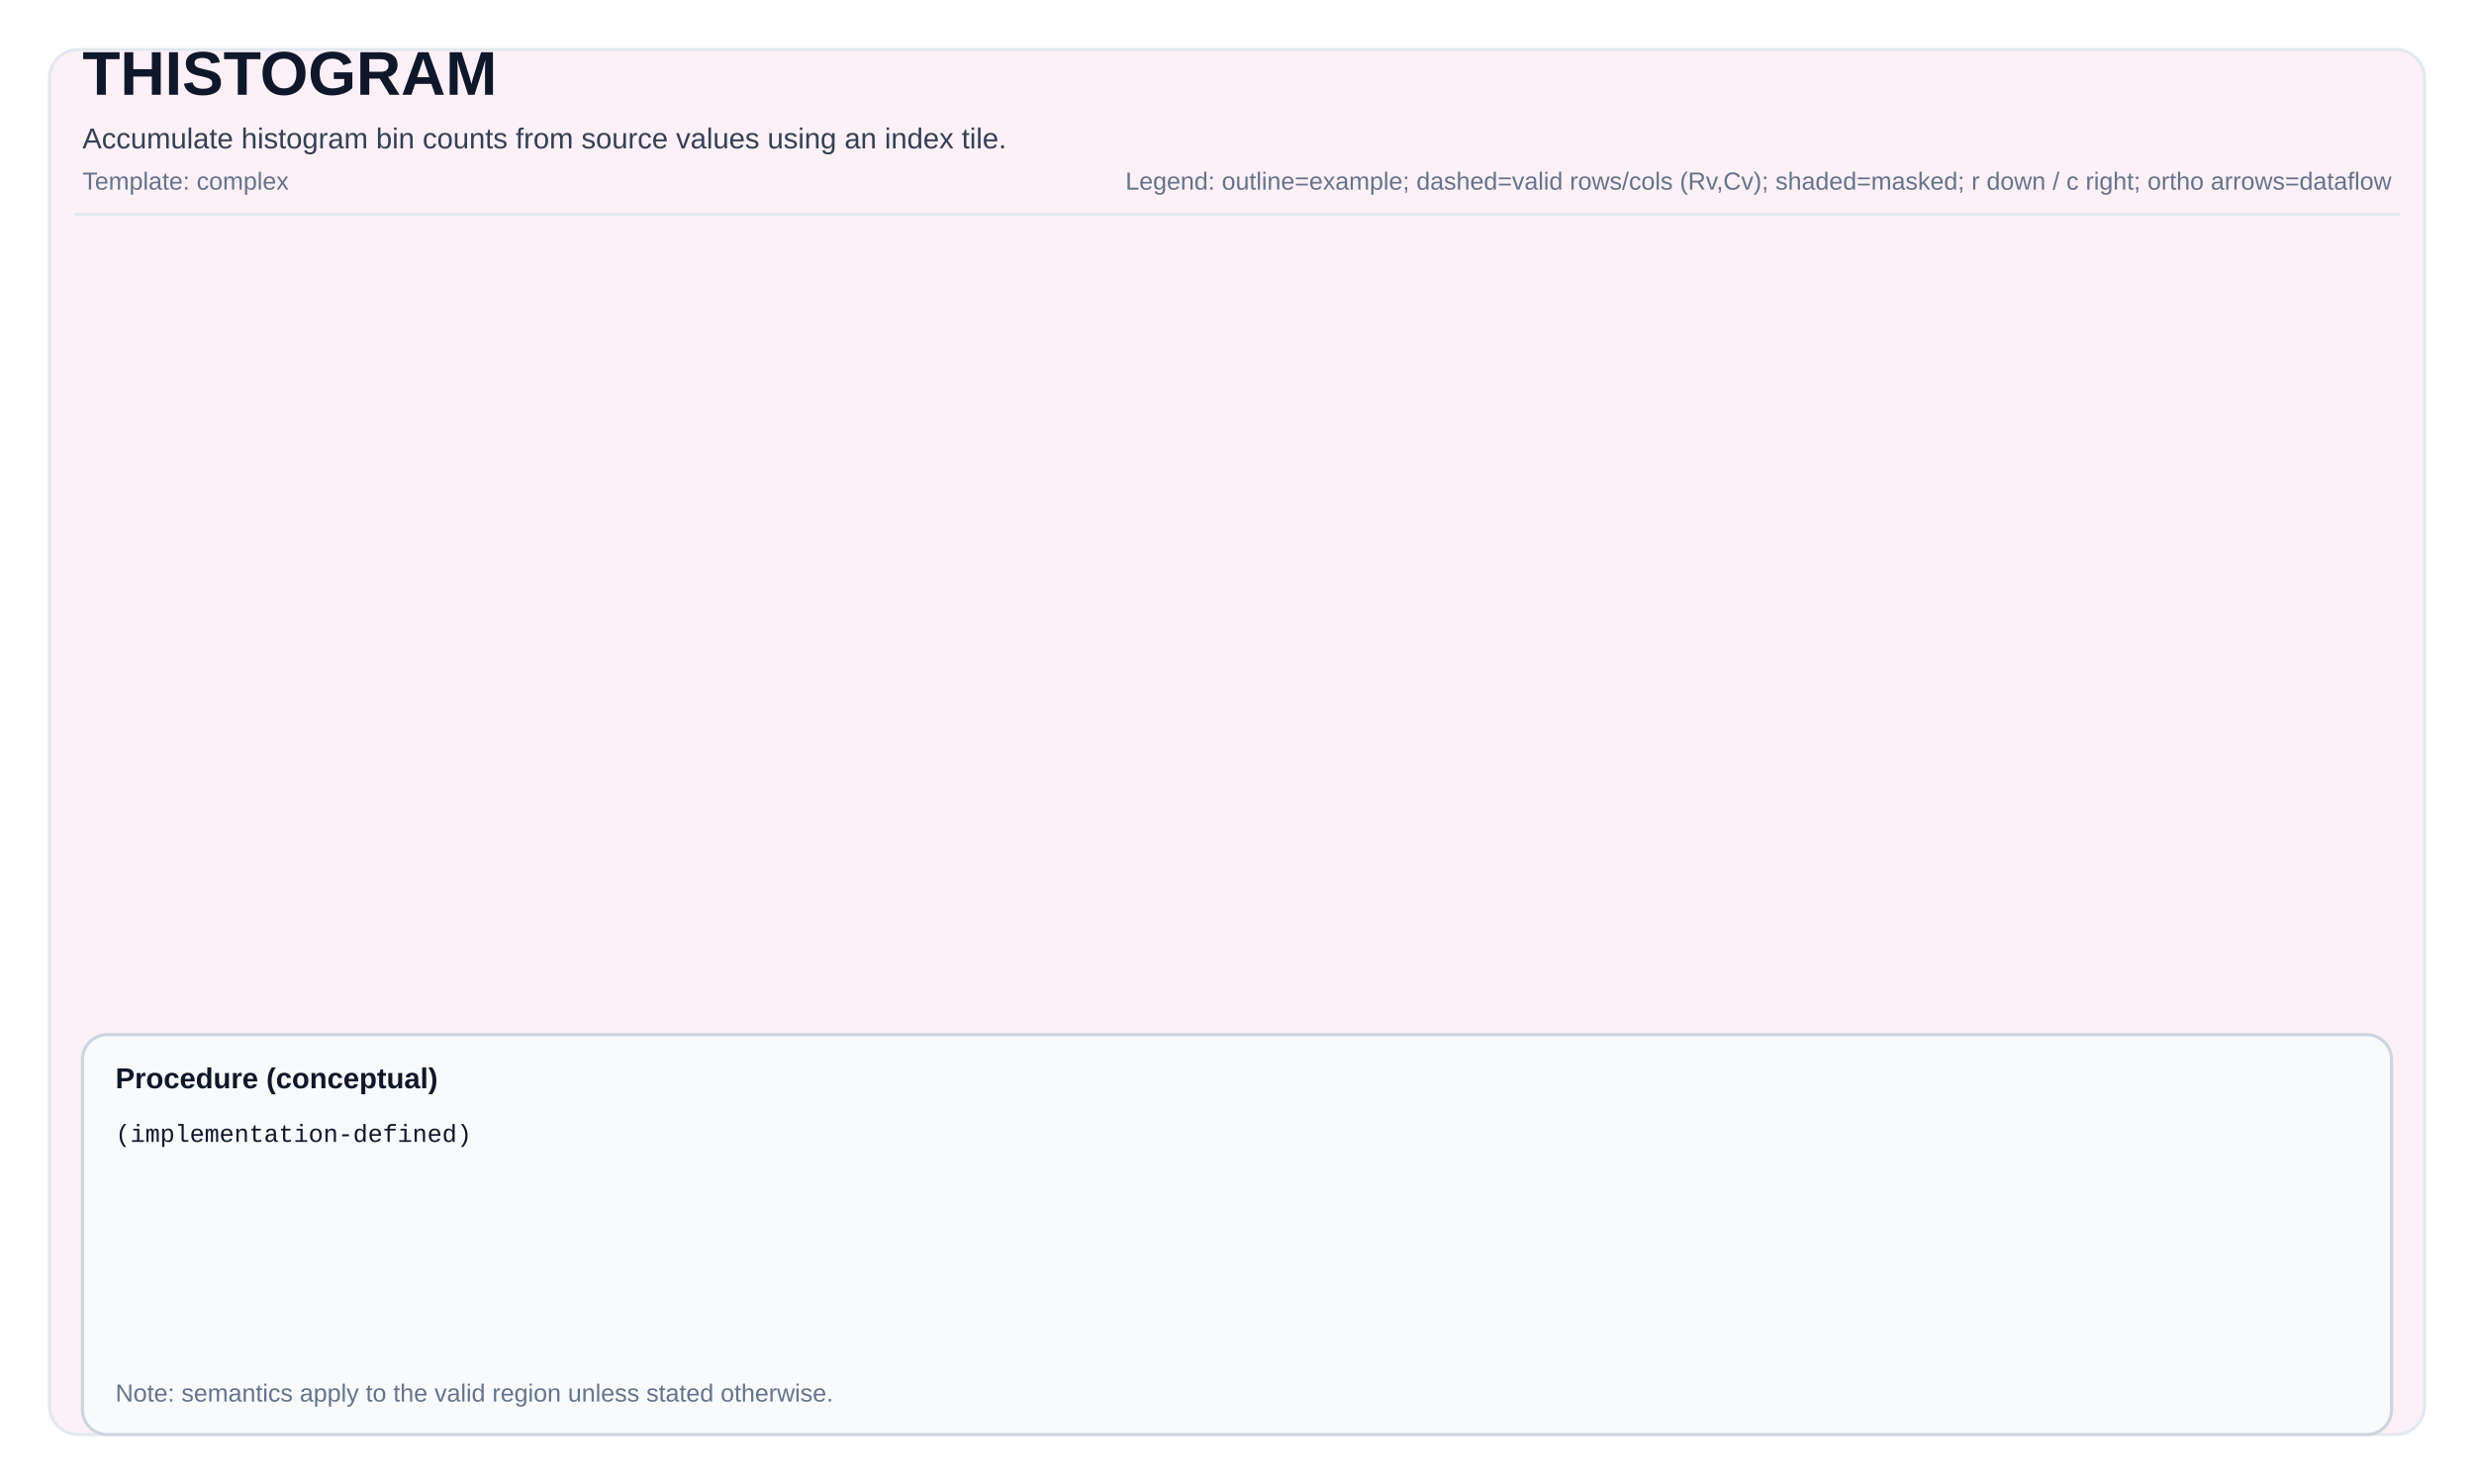
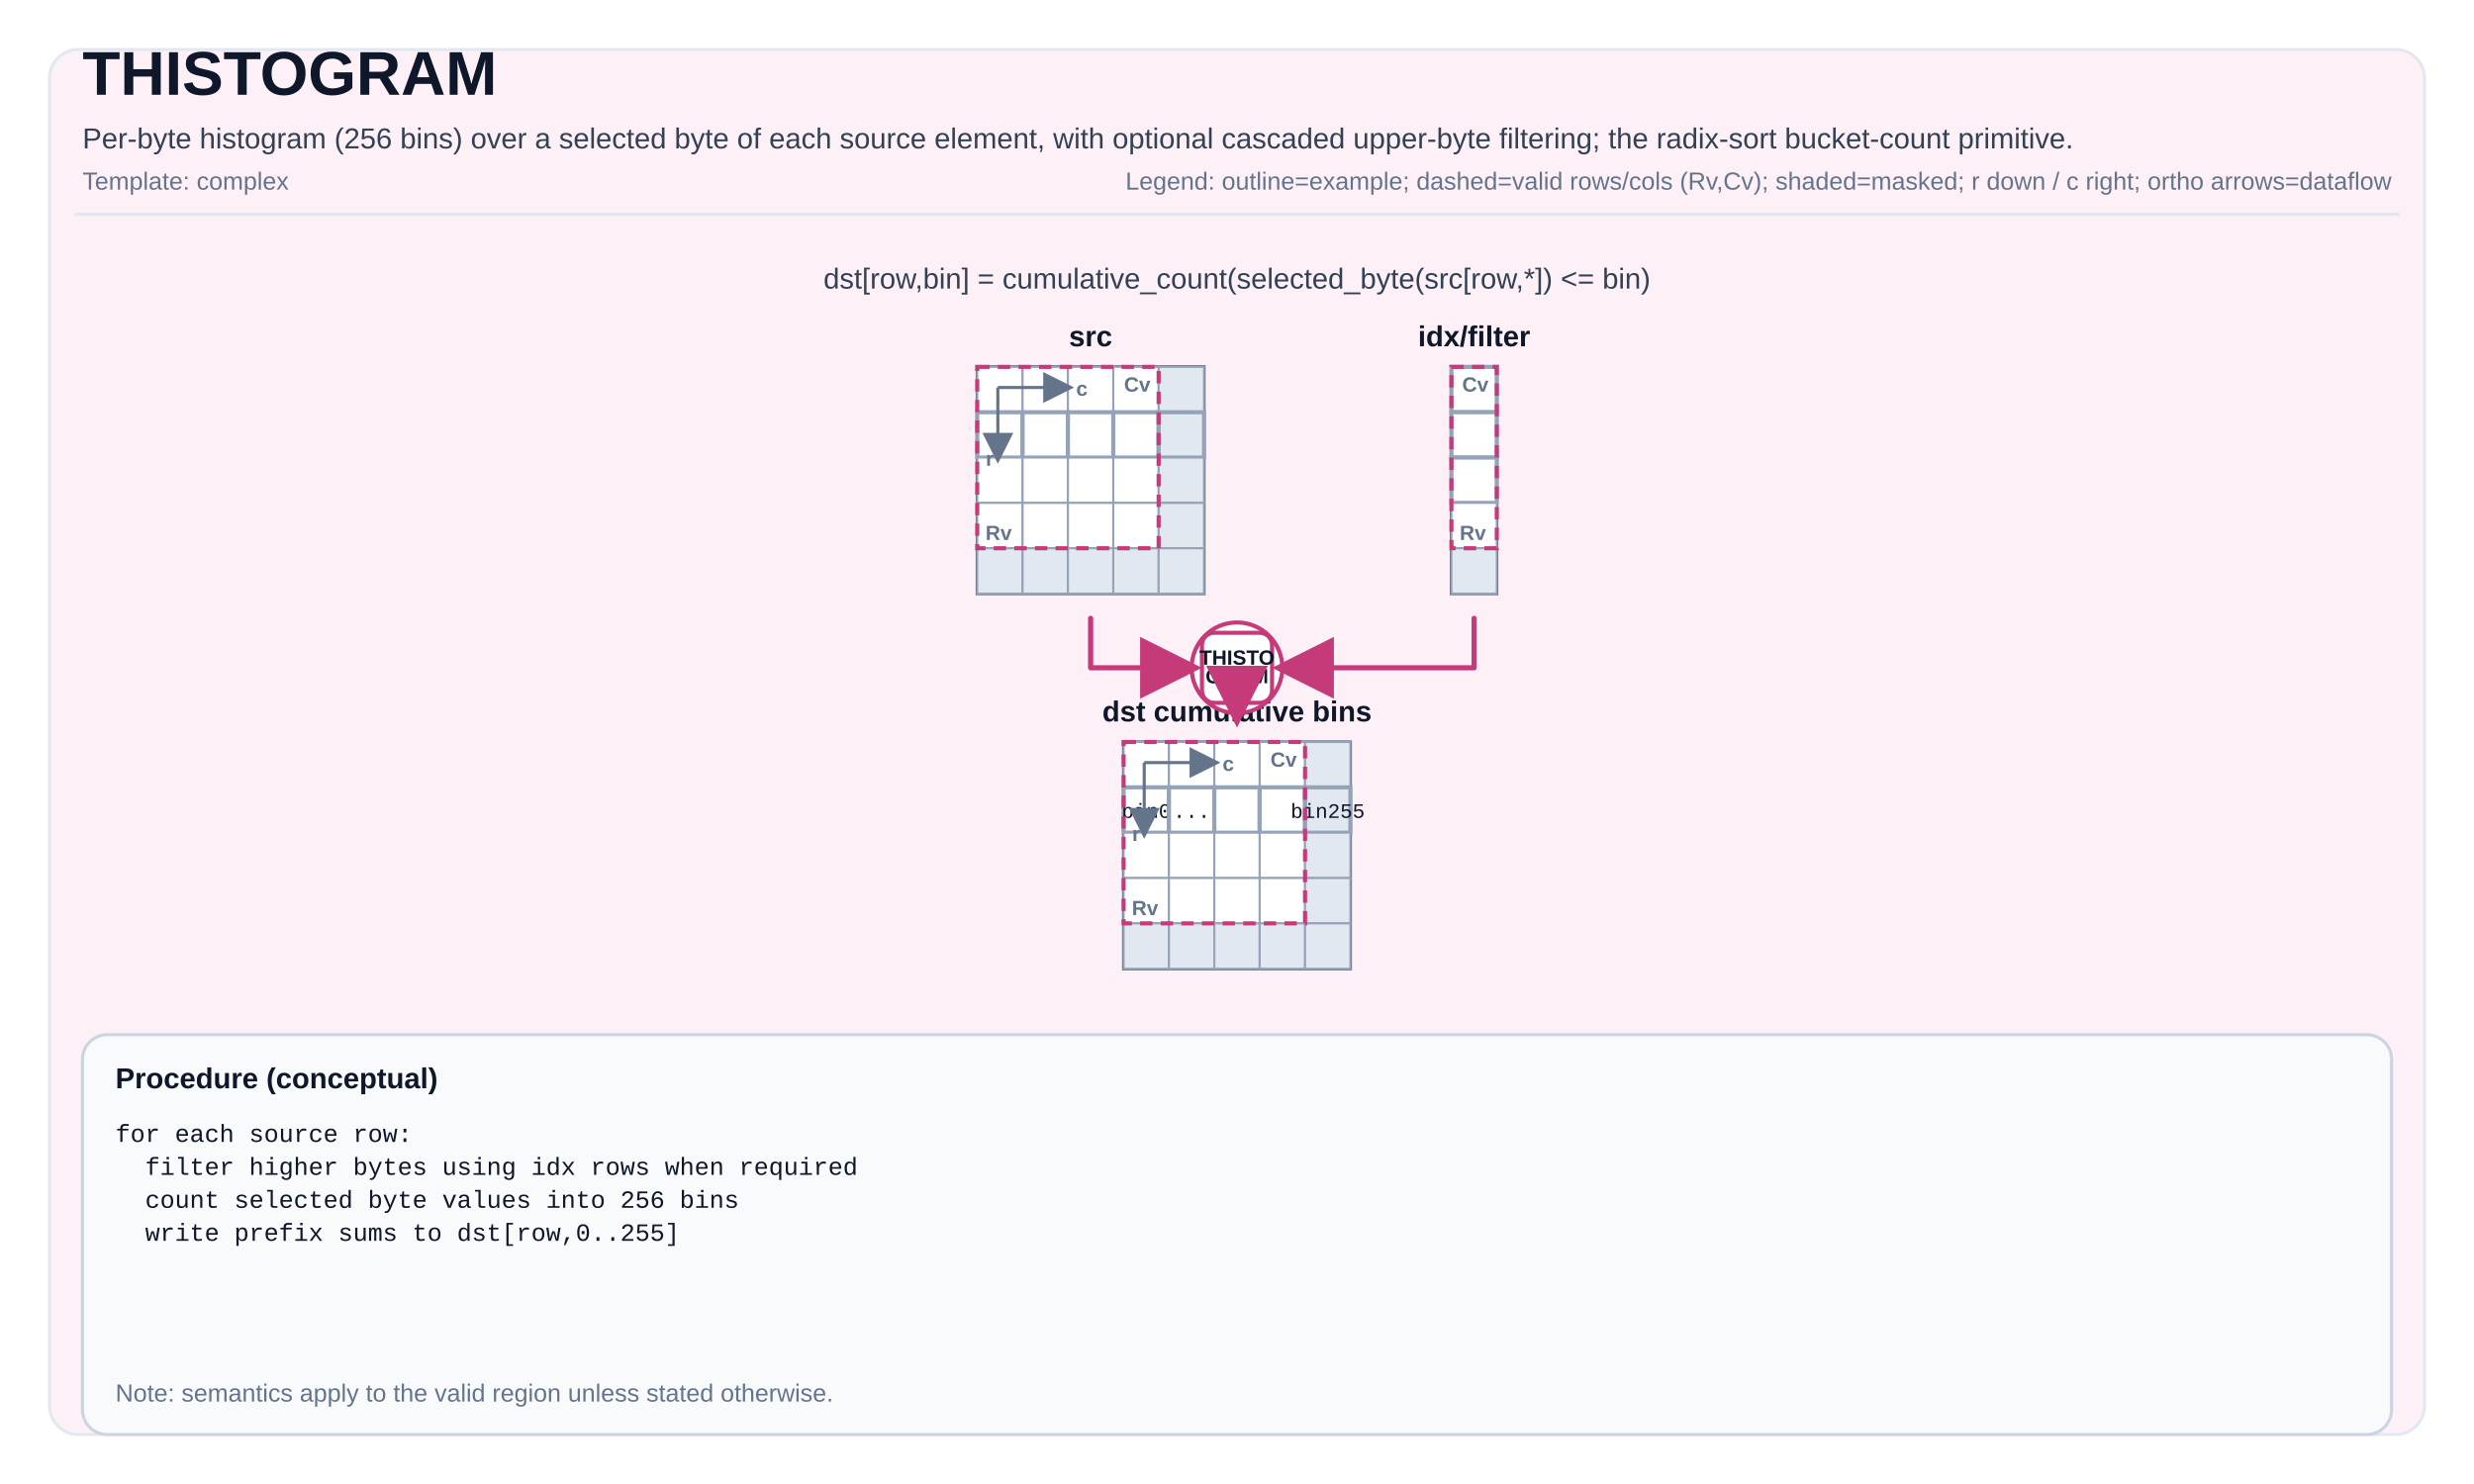
<svg xmlns="http://www.w3.org/2000/svg" width="1200" height="720" viewBox="0 0 1200 720" role="img" aria-label="THISTOGRAM tile operation diagram">
  <defs>
    <marker id="arrow" markerWidth="12" markerHeight="12" refX="10" refY="6" orient="auto">
      <path d="M0,0 L0,12 L12,6 z" fill="#C53A79" />
    </marker>
    <marker id="axisArrow" markerWidth="10" markerHeight="10" refX="8" refY="5" orient="auto">
      <path d="M0,0 L0,10 L10,5 z" fill="#64748b" />
    </marker>
  </defs>
  <style>
svg { font-family: Arial, Helvetica, sans-serif; }
.title { font-size: 30px; font-weight: 700; fill: #0f172a; }
.subtitle { font-size: 14px; fill: #334155; }
.meta { font-size: 12px; fill: #64748b; }
.frame { fill: white; }
.panel { fill: #FDF0F6; stroke: #e2e8f0; stroke-width: 1.5; rx: 14; }
.tileLabel { font-size: 14px; font-weight: 700; fill: #0f172a; }
.tileBorder { fill: none; stroke: #475569; stroke-width: 1.5; }
.cell { fill: #ffffff; stroke: #94a3b8; stroke-width: 1; }
.cellMasked { fill: #e2e8f0; }
.cellHL { stroke-width: 2; }
.cellText { font-family: ui-monospace, SFMono-Regular, Menlo, Monaco, Consolas, 'Liberation Mono', 'Courier New', monospace; font-size: 10px; fill: #0f172a; }
.arrow { stroke-width: 2.5; fill: none; stroke-linejoin: round; stroke-linecap: round; }
.axisLine { stroke: #64748b; stroke-width: 1.5; fill: none; }
.axisText { font-size: 10px; fill: #64748b; font-weight: 700; }
.opCircle { fill: #ffffff; stroke-width: 2; }
.opRect { fill: #ffffff; stroke-width: 2; }
.opText { font-size: 10px; font-weight: 800; fill: #0f172a; }
.procBox { fill: #f8fafc; stroke: #cbd5e1; stroke-width: 1.5; rx: 12; }
.procTitle { font-size: 14px; font-weight: 700; fill: #0f172a; }
.procText { font-family: ui-monospace, SFMono-Regular, Menlo, Monaco, Consolas, 'Liberation Mono', 'Courier New', monospace; font-size: 12px; fill: #0f172a; }
.smallLabel { font-size: 12px; fill: #334155; }
.scalarBox { fill: #ffffff; stroke: #cbd5e1; stroke-width: 1.5; }
.scalarValue { font-size: 16px; font-weight: 700; }
.validBox { fill: none; stroke-width: 2; stroke-dasharray: 6 4; }
</style>
  <rect x="0" y="0" width="1200" height="720" class="frame" />
  <rect x="24" y="24" width="1152" height="672" class="panel" />
  <text x="40" y="46" class="title">THISTOGRAM</text>
-   <text x="40" y="72" class="subtitle">Accumulate histogram bin counts from source values using an index tile.</text>
+   <text x="40" y="72" class="subtitle">Per-byte histogram (256 bins) over a selected byte of each source element, with optional cascaded upper-byte filtering; the radix-sort bucket-count primitive.</text>
  <text x="40" y="92" class="meta">Template: complex</text>
  <text x="1160" y="92" class="meta" text-anchor="end">Legend: outline=example; dashed=valid rows/cols (Rv,Cv); shaded=masked; r down / c right; ortho arrows=dataflow</text>
  <line x1="36" y1="104" x2="1164" y2="104" stroke="#e2e8f0" stroke-width="1.5" />
+   <text x="600" y="140" class="subtitle" text-anchor="middle" fill="#C53A79">dst[row,bin] = cumulative_count(selected_byte(src[row,*]) &lt;= bin)</text>
+   <text x="529" y="168" class="tileLabel" text-anchor="middle">src</text>
+   <rect x="474" y="178" width="110" height="110" class="tileBorder" />
+   <rect x="474" y="178" width="22" height="22" class="cell" />
+   <rect x="496" y="178" width="22" height="22" class="cell" />
+   <rect x="518" y="178" width="22" height="22" class="cell" />
+   <rect x="540" y="178" width="22" height="22" class="cell" />
+   <rect x="562" y="178" width="22" height="22" class="cell cellMasked" />
+   <rect x="474" y="200" width="22" height="22" class="cell cellHL" stroke="#C53A79" />
+   <rect x="496" y="200" width="22" height="22" class="cell cellHL" stroke="#C53A79" />
+   <rect x="518" y="200" width="22" height="22" class="cell cellHL" stroke="#C53A79" />
+   <rect x="540" y="200" width="22" height="22" class="cell cellHL" stroke="#C53A79" />
+   <rect x="562" y="200" width="22" height="22" class="cell cellMasked cellHL" stroke="#C53A79" />
+   <rect x="474" y="222" width="22" height="22" class="cell" />
+   <rect x="496" y="222" width="22" height="22" class="cell" />
+   <rect x="518" y="222" width="22" height="22" class="cell" />
+   <rect x="540" y="222" width="22" height="22" class="cell" />
+   <rect x="562" y="222" width="22" height="22" class="cell cellMasked" />
+   <rect x="474" y="244" width="22" height="22" class="cell" />
+   <rect x="496" y="244" width="22" height="22" class="cell" />
+   <rect x="518" y="244" width="22" height="22" class="cell" />
+   <rect x="540" y="244" width="22" height="22" class="cell" />
+   <rect x="562" y="244" width="22" height="22" class="cell cellMasked" />
+   <rect x="474" y="266" width="22" height="22" class="cell cellMasked" />
+   <rect x="496" y="266" width="22" height="22" class="cell cellMasked" />
+   <rect x="518" y="266" width="22" height="22" class="cell cellMasked" />
+   <rect x="540" y="266" width="22" height="22" class="cell cellMasked" />
+   <rect x="562" y="266" width="22" height="22" class="cell cellMasked" />
+   <rect x="474" y="178" width="88" height="88" class="validBox" stroke="#C53A79" />
+   <text x="478" y="262" class="axisText">Rv</text>
+   <text x="558" y="190" class="axisText" text-anchor="end">Cv</text>
+   <path d="M 484 188 L 518 188" class="axisLine" marker-end="url(#axisArrow)" />
+   <path d="M 484 188 L 484 222" class="axisLine" marker-end="url(#axisArrow)" />
+   <text x="522" y="192" class="axisText">c</text>
+   <text x="482" y="226" class="axisText" text-anchor="end">r</text>
+   <text x="715" y="168" class="tileLabel" text-anchor="middle">idx/filter</text>
+   <rect x="704" y="178" width="22" height="110" class="tileBorder" />
+   <rect x="704" y="178" width="22" height="22" class="cell cellHL" stroke="#C53A79" />
+   <rect x="704" y="200" width="22" height="22" class="cell cellHL" stroke="#C53A79" />
+   <rect x="704" y="222" width="22" height="22" class="cell cellHL" stroke="#C53A79" />
+   <rect x="704" y="244" width="22" height="22" class="cell" />
+   <rect x="704" y="266" width="22" height="22" class="cell cellMasked" />
+   <rect x="704" y="178" width="22" height="88" class="validBox" stroke="#C53A79" />
+   <text x="708" y="262" class="axisText">Rv</text>
+   <text x="722" y="190" class="axisText" text-anchor="end">Cv</text>
+   <text x="600" y="350" class="tileLabel" text-anchor="middle">dst cumulative bins</text>
+   <rect x="545" y="360" width="110" height="110" class="tileBorder" />
+   <rect x="545" y="360" width="22" height="22" class="cell" />
+   <rect x="567" y="360" width="22" height="22" class="cell" />
+   <rect x="589" y="360" width="22" height="22" class="cell" />
+   <rect x="611" y="360" width="22" height="22" class="cell" />
+   <rect x="633" y="360" width="22" height="22" class="cell cellMasked" />
+   <rect x="545" y="382" width="22" height="22" class="cell cellHL" stroke="#C53A79" />
+   <text x="556" y="394" class="cellText" text-anchor="middle" dominant-baseline="middle">bin0</text>
+   <rect x="567" y="382" width="22" height="22" class="cell cellHL" stroke="#C53A79" />
+   <text x="578" y="394" class="cellText" text-anchor="middle" dominant-baseline="middle">...</text>
+   <rect x="589" y="382" width="22" height="22" class="cell cellHL" stroke="#C53A79" />
+   <rect x="611" y="382" width="22" height="22" class="cell cellHL" stroke="#C53A79" />
+   <rect x="633" y="382" width="22" height="22" class="cell cellMasked cellHL" stroke="#C53A79" />
+   <text x="644" y="394" class="cellText" text-anchor="middle" dominant-baseline="middle">bin255</text>
+   <rect x="545" y="404" width="22" height="22" class="cell" />
+   <rect x="567" y="404" width="22" height="22" class="cell" />
+   <rect x="589" y="404" width="22" height="22" class="cell" />
+   <rect x="611" y="404" width="22" height="22" class="cell" />
+   <rect x="633" y="404" width="22" height="22" class="cell cellMasked" />
+   <rect x="545" y="426" width="22" height="22" class="cell" />
+   <rect x="567" y="426" width="22" height="22" class="cell" />
+   <rect x="589" y="426" width="22" height="22" class="cell" />
+   <rect x="611" y="426" width="22" height="22" class="cell" />
+   <rect x="633" y="426" width="22" height="22" class="cell cellMasked" />
+   <rect x="545" y="448" width="22" height="22" class="cell cellMasked" />
+   <rect x="567" y="448" width="22" height="22" class="cell cellMasked" />
+   <rect x="589" y="448" width="22" height="22" class="cell cellMasked" />
+   <rect x="611" y="448" width="22" height="22" class="cell cellMasked" />
+   <rect x="633" y="448" width="22" height="22" class="cell cellMasked" />
+   <rect x="545" y="360" width="88" height="88" class="validBox" stroke="#C53A79" />
+   <text x="549" y="444" class="axisText">Rv</text>
+   <text x="629" y="372" class="axisText" text-anchor="end">Cv</text>
+   <path d="M 555 370 L 589 370" class="axisLine" marker-end="url(#axisArrow)" />
+   <path d="M 555 370 L 555 404" class="axisLine" marker-end="url(#axisArrow)" />
+   <text x="593" y="374" class="axisText">c</text>
+   <text x="553" y="408" class="axisText" text-anchor="end">r</text>
+   <circle cx="600" cy="324" r="22" class="opCircle" stroke="#C53A79" />
+   <rect x="583" y="307" width="34" height="34" rx="6" class="opRect" stroke="#C53A79" />
+   <text x="600" y="322.5" class="opText" text-anchor="middle" font-size="8px">THISTO</text>
+   <text x="600" y="331.5" class="opText" text-anchor="middle" font-size="8px">GRAM</text>
+   <path d="M 529 300 L 529 324 L 578 324 L 578 324" class="arrow" stroke="#C53A79" marker-end="url(#arrow)" />
+   <path d="M 715 300 L 715 324 L 622 324 L 622 324" class="arrow" stroke="#C53A79" marker-end="url(#arrow)" />
+   <path d="M 600 346 L 600 347 L 600 347 L 600 348" class="arrow" stroke="#C53A79" marker-end="url(#arrow)" />
  <rect x="40" y="502" width="1120" height="194" class="procBox" />
  <text x="56" y="528" class="procTitle">Procedure (conceptual)</text>
  <text x="56" y="554" class="procText" xml:space="preserve">
-     <tspan x="56" dy="0">(implementation-defined)</tspan>
+     <tspan x="56" dy="0">for each source row:</tspan>
+     <tspan x="56" dy="16">  filter higher bytes using idx rows when required</tspan>
+     <tspan x="56" dy="16">  count selected byte values into 256 bins</tspan>
+     <tspan x="56" dy="16">  write prefix sums to dst[row,0..255]</tspan>
  </text>
  <text x="56" y="680" class="meta">Note: semantics apply to the valid region unless stated otherwise.</text>
</svg>
